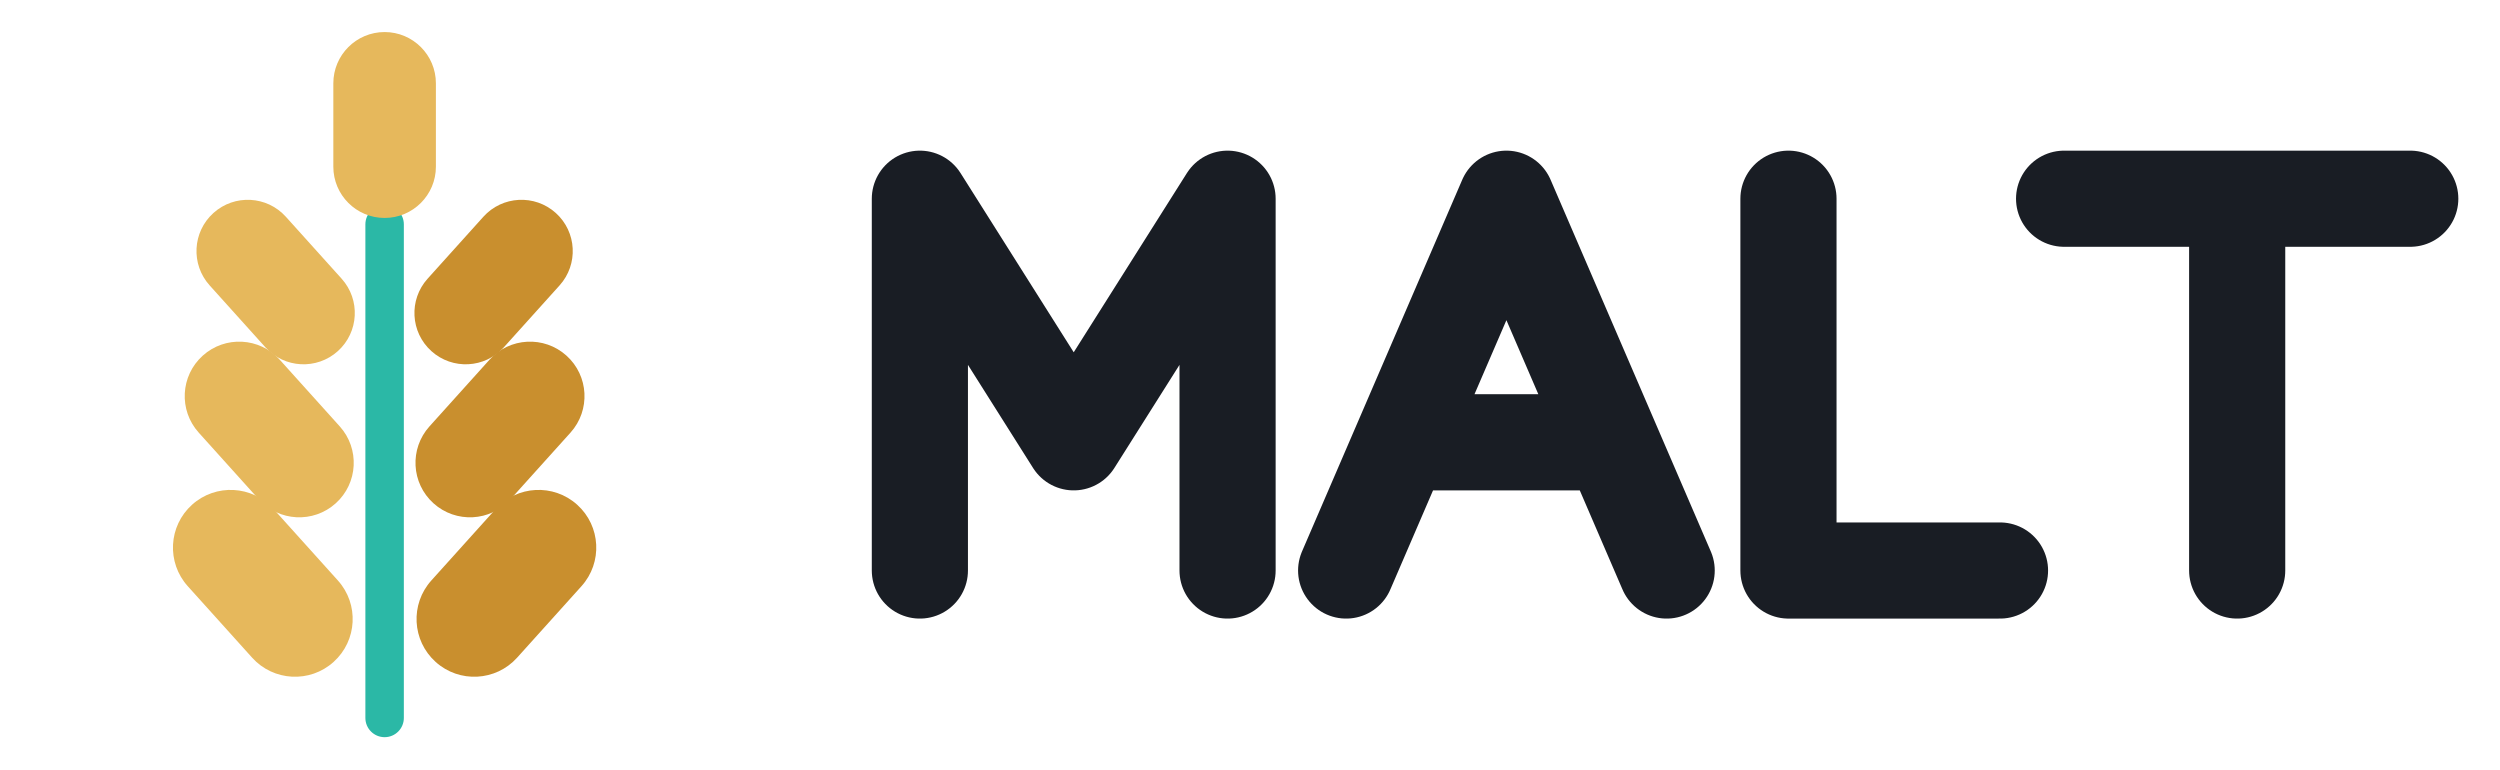
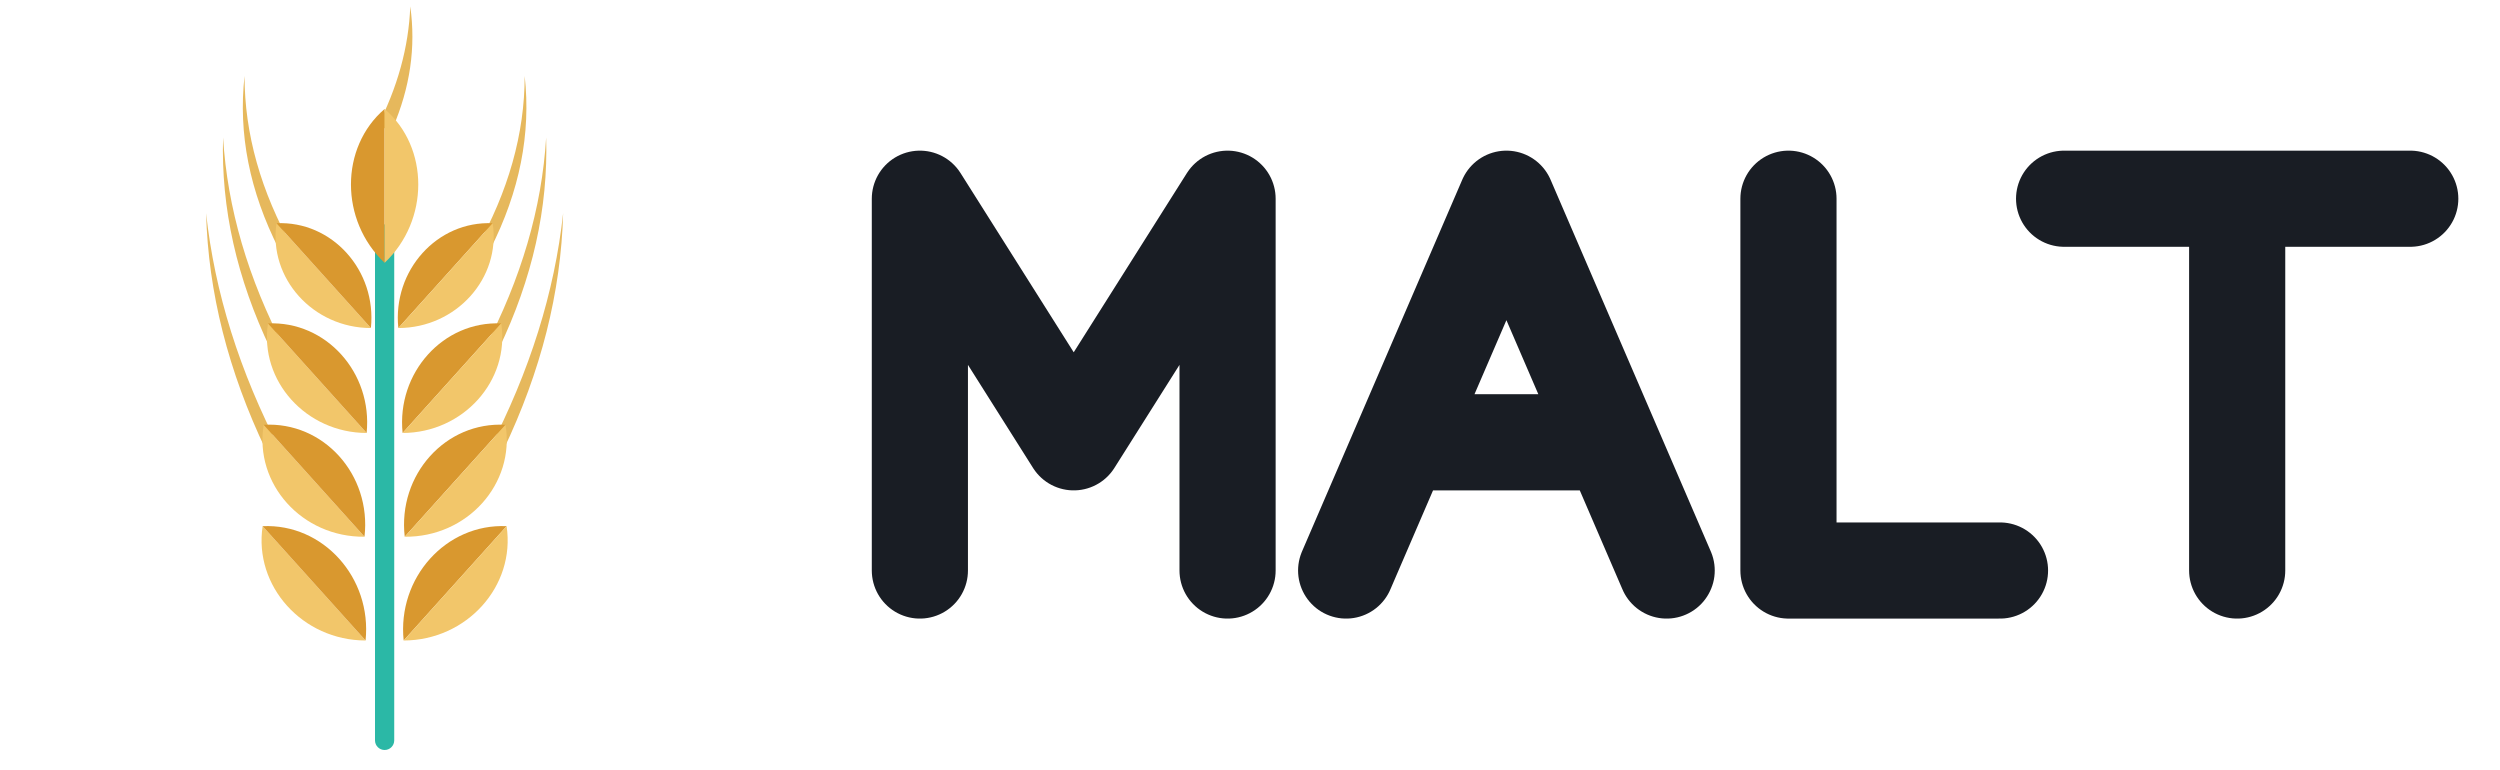
<svg xmlns="http://www.w3.org/2000/svg" width="780" height="240" viewBox="0 0 780 240" role="img" aria-labelledby="title">
  <g>
-     <rect x="114" y="64" width="12" height="166" rx="6" fill="#2BB8A6" />
-     <rect x="104" y="10" width="32" height="58" rx="16" fill="#E6B85C" />
-     <g fill="#E6B85C">
-       <rect x="-16" y="-29" width="32" height="58" rx="16" transform="translate(86 88) rotate(-42)" />
-       <rect x="-17" y="-31" width="34" height="62" rx="17" transform="translate(84 134) rotate(-42)" />
-       <rect x="-18" y="-33" width="36" height="66" rx="18" transform="translate(82 182) rotate(-42)" />
+     <rect x="117" y="70" width="6" height="164" rx="3" fill="#2BB8A6" />
+     <path d="M117.5 40Q127.3 21 128 2Q130.7 21 122.5 40Z" fill="#E6B85C" />
+     <path d="M87 77.7Q73.3 50.7 76.3 23.7Q76.3 50.7 91.5 77.7Z" fill="#E6B85C" />
+     <path d="M148.5 77.7Q163.7 50.7 163.7 23.7Q166.7 50.7 153 77.7Z" fill="#E6B85C" />
+     <path d="M84.4 108.9Q68.6 75.9 69.6 42.9Q71.6 75.9 88.9 108.9Z" fill="#E6B85C" />
+     <path d="M151.1 108.9Q168.4 75.9 170.4 42.9Q171.4 75.9 155.6 108.9Z" fill="#E6B85C" />
+     <path d="M83 140.5Q65.3 103.5 64.3 66.5Q68.3 103.5 87.5 140.5Z" fill="#E6B85C" />
+     <path d="M152.5 140.5Q171.7 103.5 175.7 66.5Q174.7 103.5 157 140.5Z" fill="#E6B85C" />
+     <g transform="translate(120 58) rotate(0)">
+       <path d="M0 -24C-14 -12 -14 10.8 0 24Z" fill="#D9982F" />
+       <path d="M0 -24C14 -12 14 10.8 0 24Z" fill="#F2C66A" />
    </g>
-     <g fill="#C98F2E">
-       <rect x="-16" y="-29" width="32" height="58" rx="16" transform="translate(154 88) rotate(42)" />
-       <rect x="-17" y="-31" width="34" height="62" rx="17" transform="translate(156 134) rotate(42)" />
-       <rect x="-18" y="-33" width="36" height="66" rx="18" transform="translate(158 182) rotate(42)" />
+     <g transform="translate(101 86) rotate(-42)">
+       <path d="M0 -22C-13.4 -11 -13.4 9.9 0 22Z" fill="#F2C66A" />
+       <path d="M0 -22C13.4 -11 13.4 9.9 0 22Z" fill="#D9982F" />
+     </g>
+     <g transform="translate(139 86) rotate(42)">
+       <path d="M0 -22C-13.4 -11 -13.4 9.9 0 22Z" fill="#D9982F" />
+       <path d="M0 -22C13.4 -11 13.4 9.9 0 22Z" fill="#F2C66A" />
+     </g>
+     <g transform="translate(99 118) rotate(-42)">
+       <path d="M0 -23C-14 -11.5 -14 10.3 0 23Z" fill="#F2C66A" />
+       <path d="M0 -23C14 -11.5 14 10.3 0 23Z" fill="#D9982F" />
+     </g>
+     <g transform="translate(141 118) rotate(42)">
+       <path d="M0 -23C-14 -11.5 -14 10.3 0 23Z" fill="#D9982F" />
+       <path d="M0 -23C14 -11.5 14 10.3 0 23Z" fill="#F2C66A" />
+     </g>
+     <g transform="translate(98 150) rotate(-42)">
+       <path d="M0 -23.5C-14.6 -11.8 -14.6 10.6 0 23.5Z" fill="#F2C66A" />
+       <path d="M0 -23.5C14.6 -11.8 14.6 10.6 0 23.5Z" fill="#D9982F" />
+     </g>
+     <g transform="translate(142 150) rotate(42)">
+       <path d="M0 -23.5C-14.6 -11.8 -14.6 10.6 0 23.5Z" fill="#D9982F" />
+       <path d="M0 -23.5C14.6 -11.8 14.6 10.6 0 23.5Z" fill="#F2C66A" />
+     </g>
+     <g transform="translate(98 182) rotate(-42)">
+       <path d="M0 -24C-14.6 -12 -14.6 10.8 0 24Z" fill="#F2C66A" />
+       <path d="M0 -24C14.6 -12 14.6 10.8 0 24Z" fill="#D9982F" />
+     </g>
+     <g transform="translate(142 182) rotate(42)">
+       <path d="M0 -24C-14.6 -12 -14.6 10.8 0 24Z" fill="#D9982F" />
+       <path d="M0 -24C14.6 -12 14.6 10.8 0 24Z" fill="#F2C66A" />
    </g>
  </g>
  <g transform="translate(270 10)" stroke="#191D24">
    <path d="M17 168V52l48 76 48-76v116M150 168 200 52l50 116M169 128h62M288 52v116h66M374 52h108M428 52v116" fill="none" stroke-width="30" stroke-linecap="round" stroke-linejoin="round" />
  </g>
</svg>
